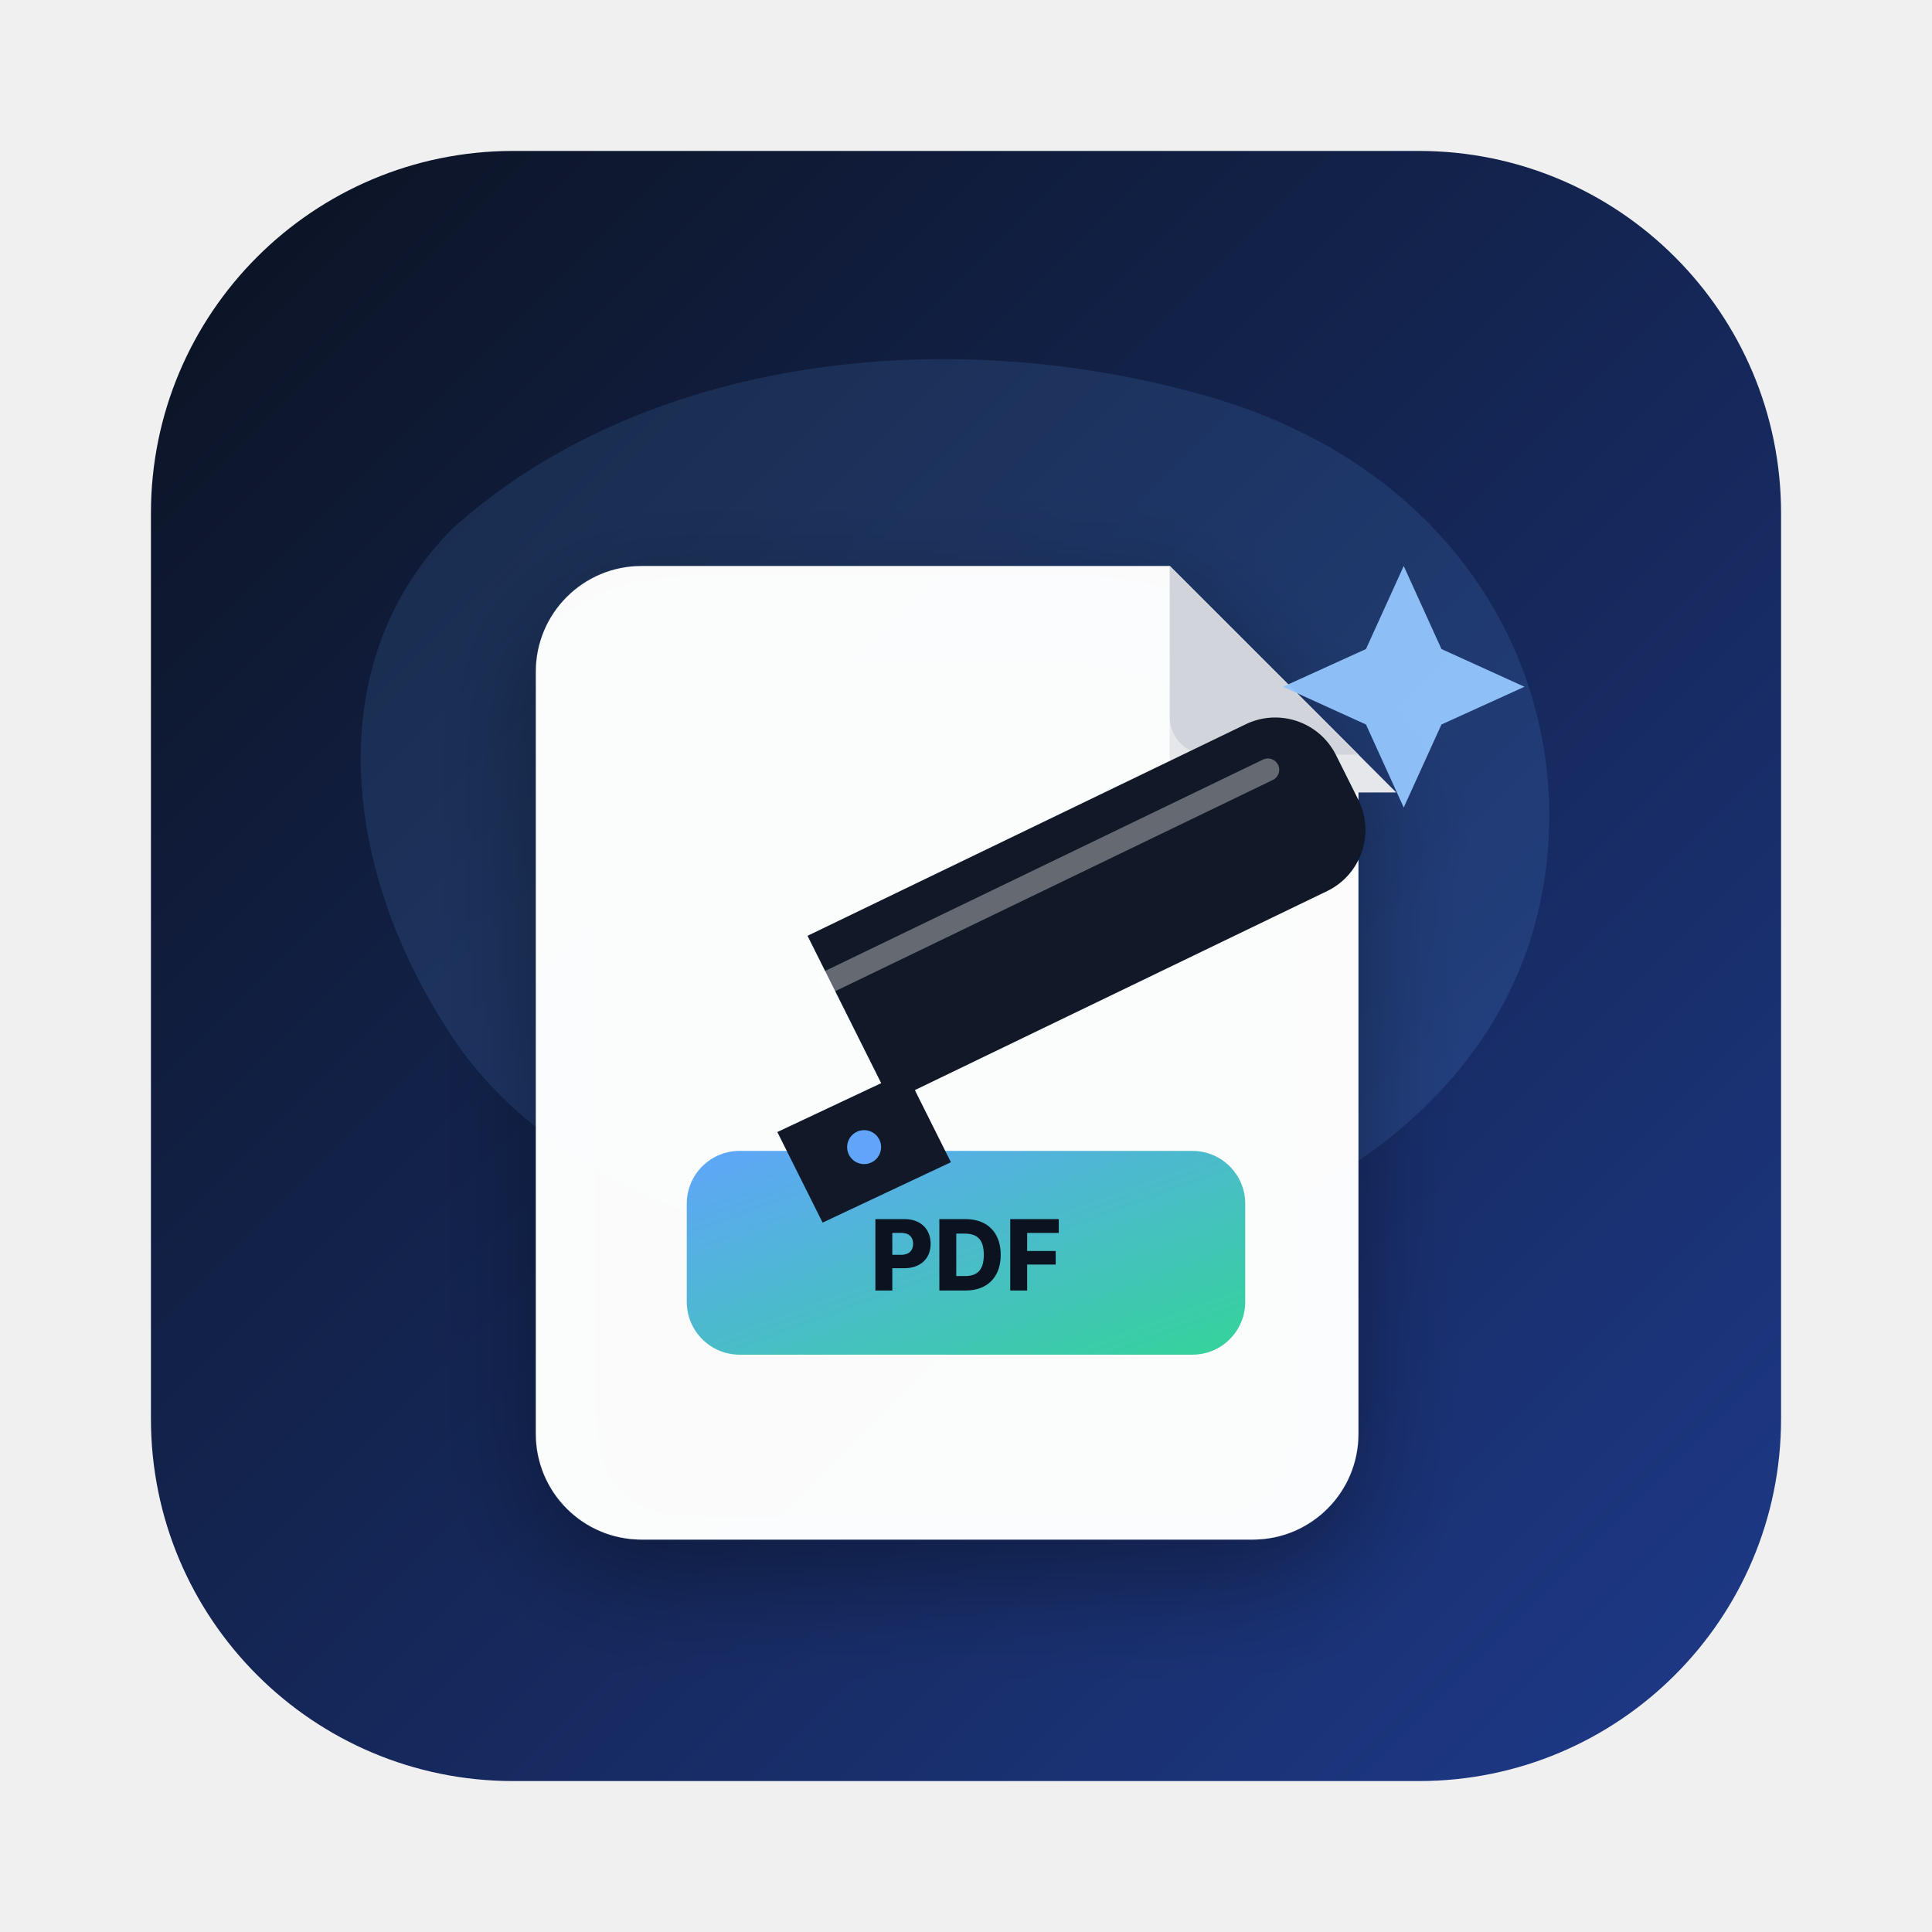
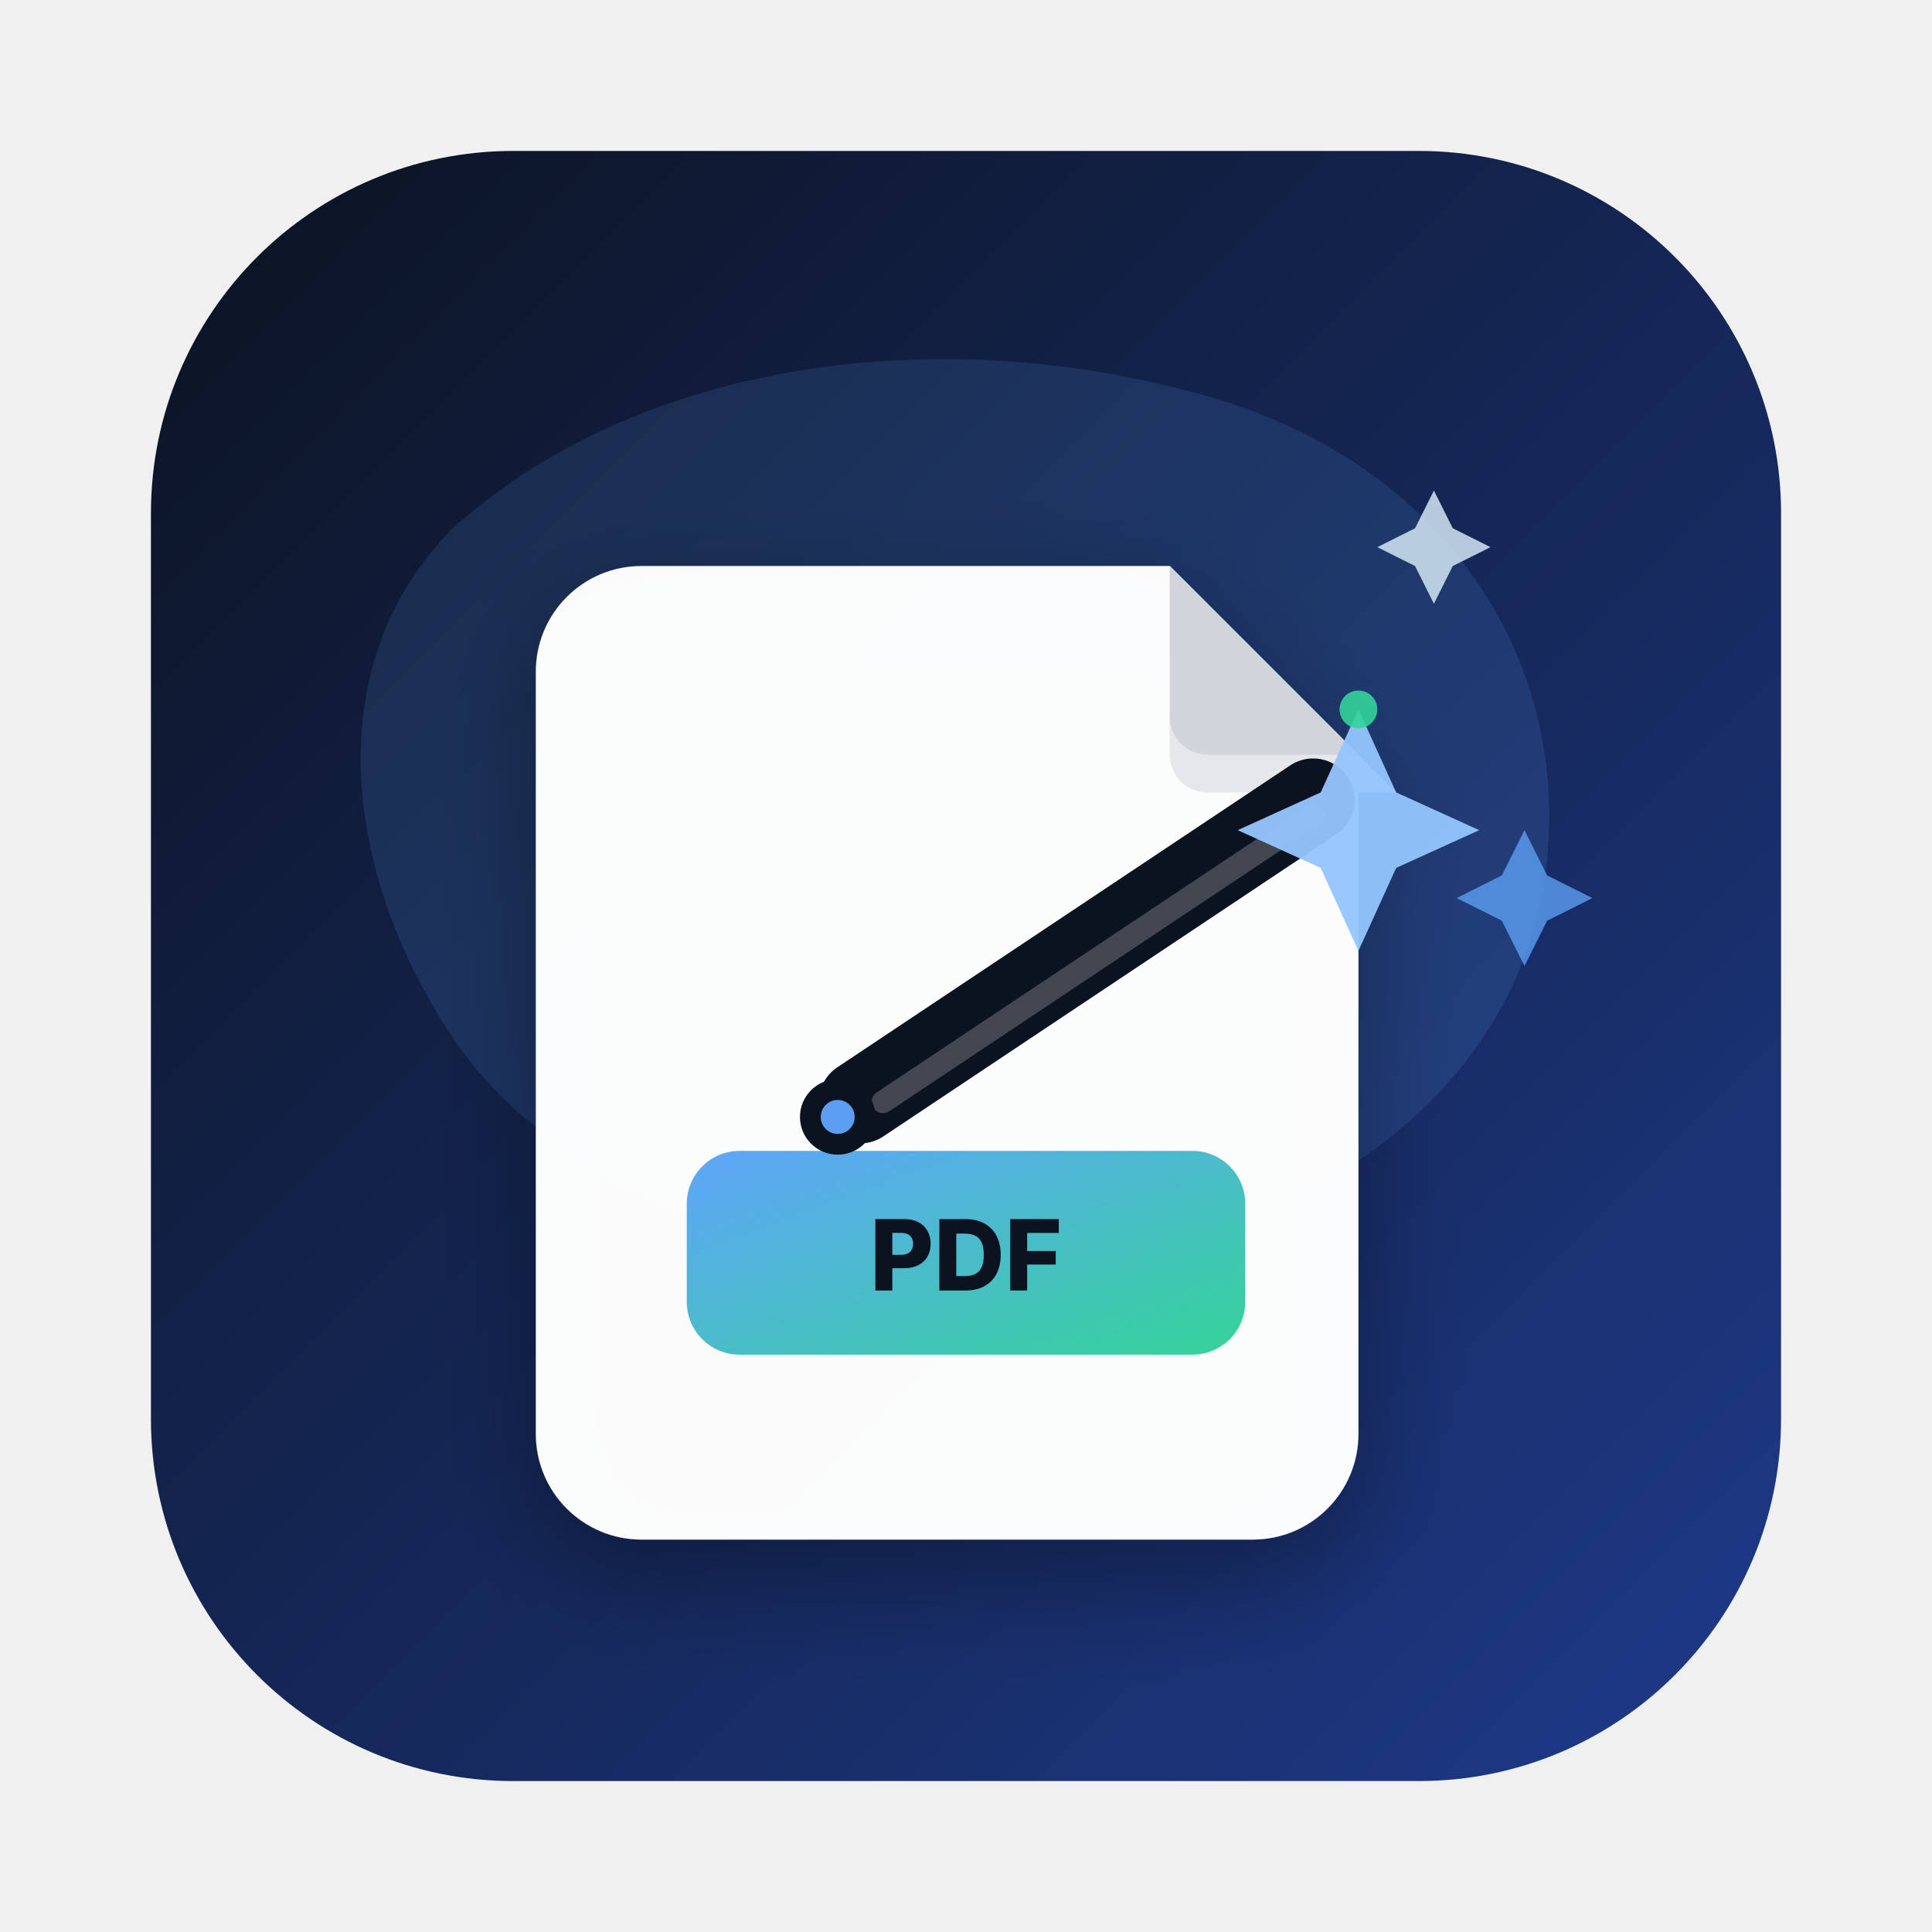
- <svg xmlns="http://www.w3.org/2000/svg" width="512" height="512" viewBox="0 0 512 512" role="img" aria-label="AI Writing Toolkit + PDF Publishing icon">
+ <svg xmlns="http://www.w3.org/2000/svg" width="512" height="512" viewBox="0 0 512 512" role="img" aria-label="AI Writing Toolkit + PDF Publishing icon" color-interpolation="sRGB" color-interpolation-filters="sRGB">
  <defs>
    <linearGradient id="bg" x1="0" y1="0" x2="1" y2="1">
      <stop offset="0" stop-color="#0B1220" />
      <stop offset="1" stop-color="#1E3A8A" />
    </linearGradient>
    <linearGradient id="accent" x1="0" y1="0" x2="1" y2="1">
      <stop offset="0" stop-color="#60A5FA" />
      <stop offset="1" stop-color="#34D399" />
    </linearGradient>
    <filter id="shadow" x="-20%" y="-20%" width="140%" height="140%">
      <feDropShadow dx="0" dy="10" stdDeviation="14" flood-color="#000000" flood-opacity="0.35" />
    </filter>
  </defs>
  <rect x="40" y="40" width="432" height="432" rx="96" fill="url(#bg)" />
  <path d="M120 140 C170 95, 250 85, 320 105 C390 125, 420 185, 408 240 C396 295, 340 330, 280 335 C220 340, 150 320, 120 275 C90 230, 85 175, 120 140 Z" fill="#60A5FA" opacity="0.14" />
  <g filter="url(#shadow)">
    <path d="M170 150 h140 l50 50 v180 a28 28 0 0 1-28 28 H170 a28 28 0 0 1-28-28 V178 a28 28 0 0 1 28-28 z" fill="#FFFFFF" opacity="0.98" />
    <path d="M310 150 v50 a10 10 0 0 0 10 10 h50" fill="#E5E7EB" />
    <path d="M310 150 l50 50 h-40 a10 10 0 0 1-10-10 z" fill="#D1D5DB" />
  </g>
  <g>
    <rect x="182" y="305" width="148" height="54" rx="14" fill="url(#accent)" />
    <text x="256" y="342" text-anchor="middle" font-family="Inter, Segoe UI, Arial, sans-serif" font-size="26" font-weight="800" fill="#0B1220">PDF</text>
  </g>
  <g>
-     <path d="M214 248 L330 192 a18 18 0 0 1 24 8 l6 12 a18 18 0 0 1-8 24 L236 292 Z" fill="#111827" />
-     <path d="M220 260 L336 204" stroke="#FFFFFF" stroke-opacity="0.35" stroke-width="6" stroke-linecap="round" />
-     <path d="M206 300 l34-16 12 24-34 16 z" fill="#111827" />
-     <circle cx="229" cy="304" r="4.5" fill="#60A5FA" />
-     <path d="M372 150 l10 22 22 10-22 10-10 22-10-22-22-10 22-10z" fill="#93C5FD" opacity="0.95" />
+     <path d="M228 292 L348 212" stroke="#0B1220" stroke-width="22" stroke-linecap="round" />
+     <path d="M234 292 L348 216" stroke="#FFFFFF" stroke-opacity="0.22" stroke-width="6" stroke-linecap="round" />
+     <circle cx="222" cy="296" r="10" fill="#0B1220" />
+     <circle cx="222" cy="296" r="4.5" fill="#60A5FA" opacity="0.95" />
+     <path d="M360 188 l10 22 22 10-22 10-10 22-10-22-22-10 22-10z" fill="#93C5FD" opacity="0.95" />
+     <circle cx="360" cy="188" r="5" fill="#34D399" opacity="0.9" />
+     <path d="M404 220 l6 12 12 6-12 6-6 12-6-12-12-6 12-6z" fill="#60A5FA" opacity="0.75" />
+     <path d="M380 130 l5 10 10 5-10 5-5 10-5-10-10-5 10-5z" fill="#E0F2FE" opacity="0.8" />
  </g>
</svg>
